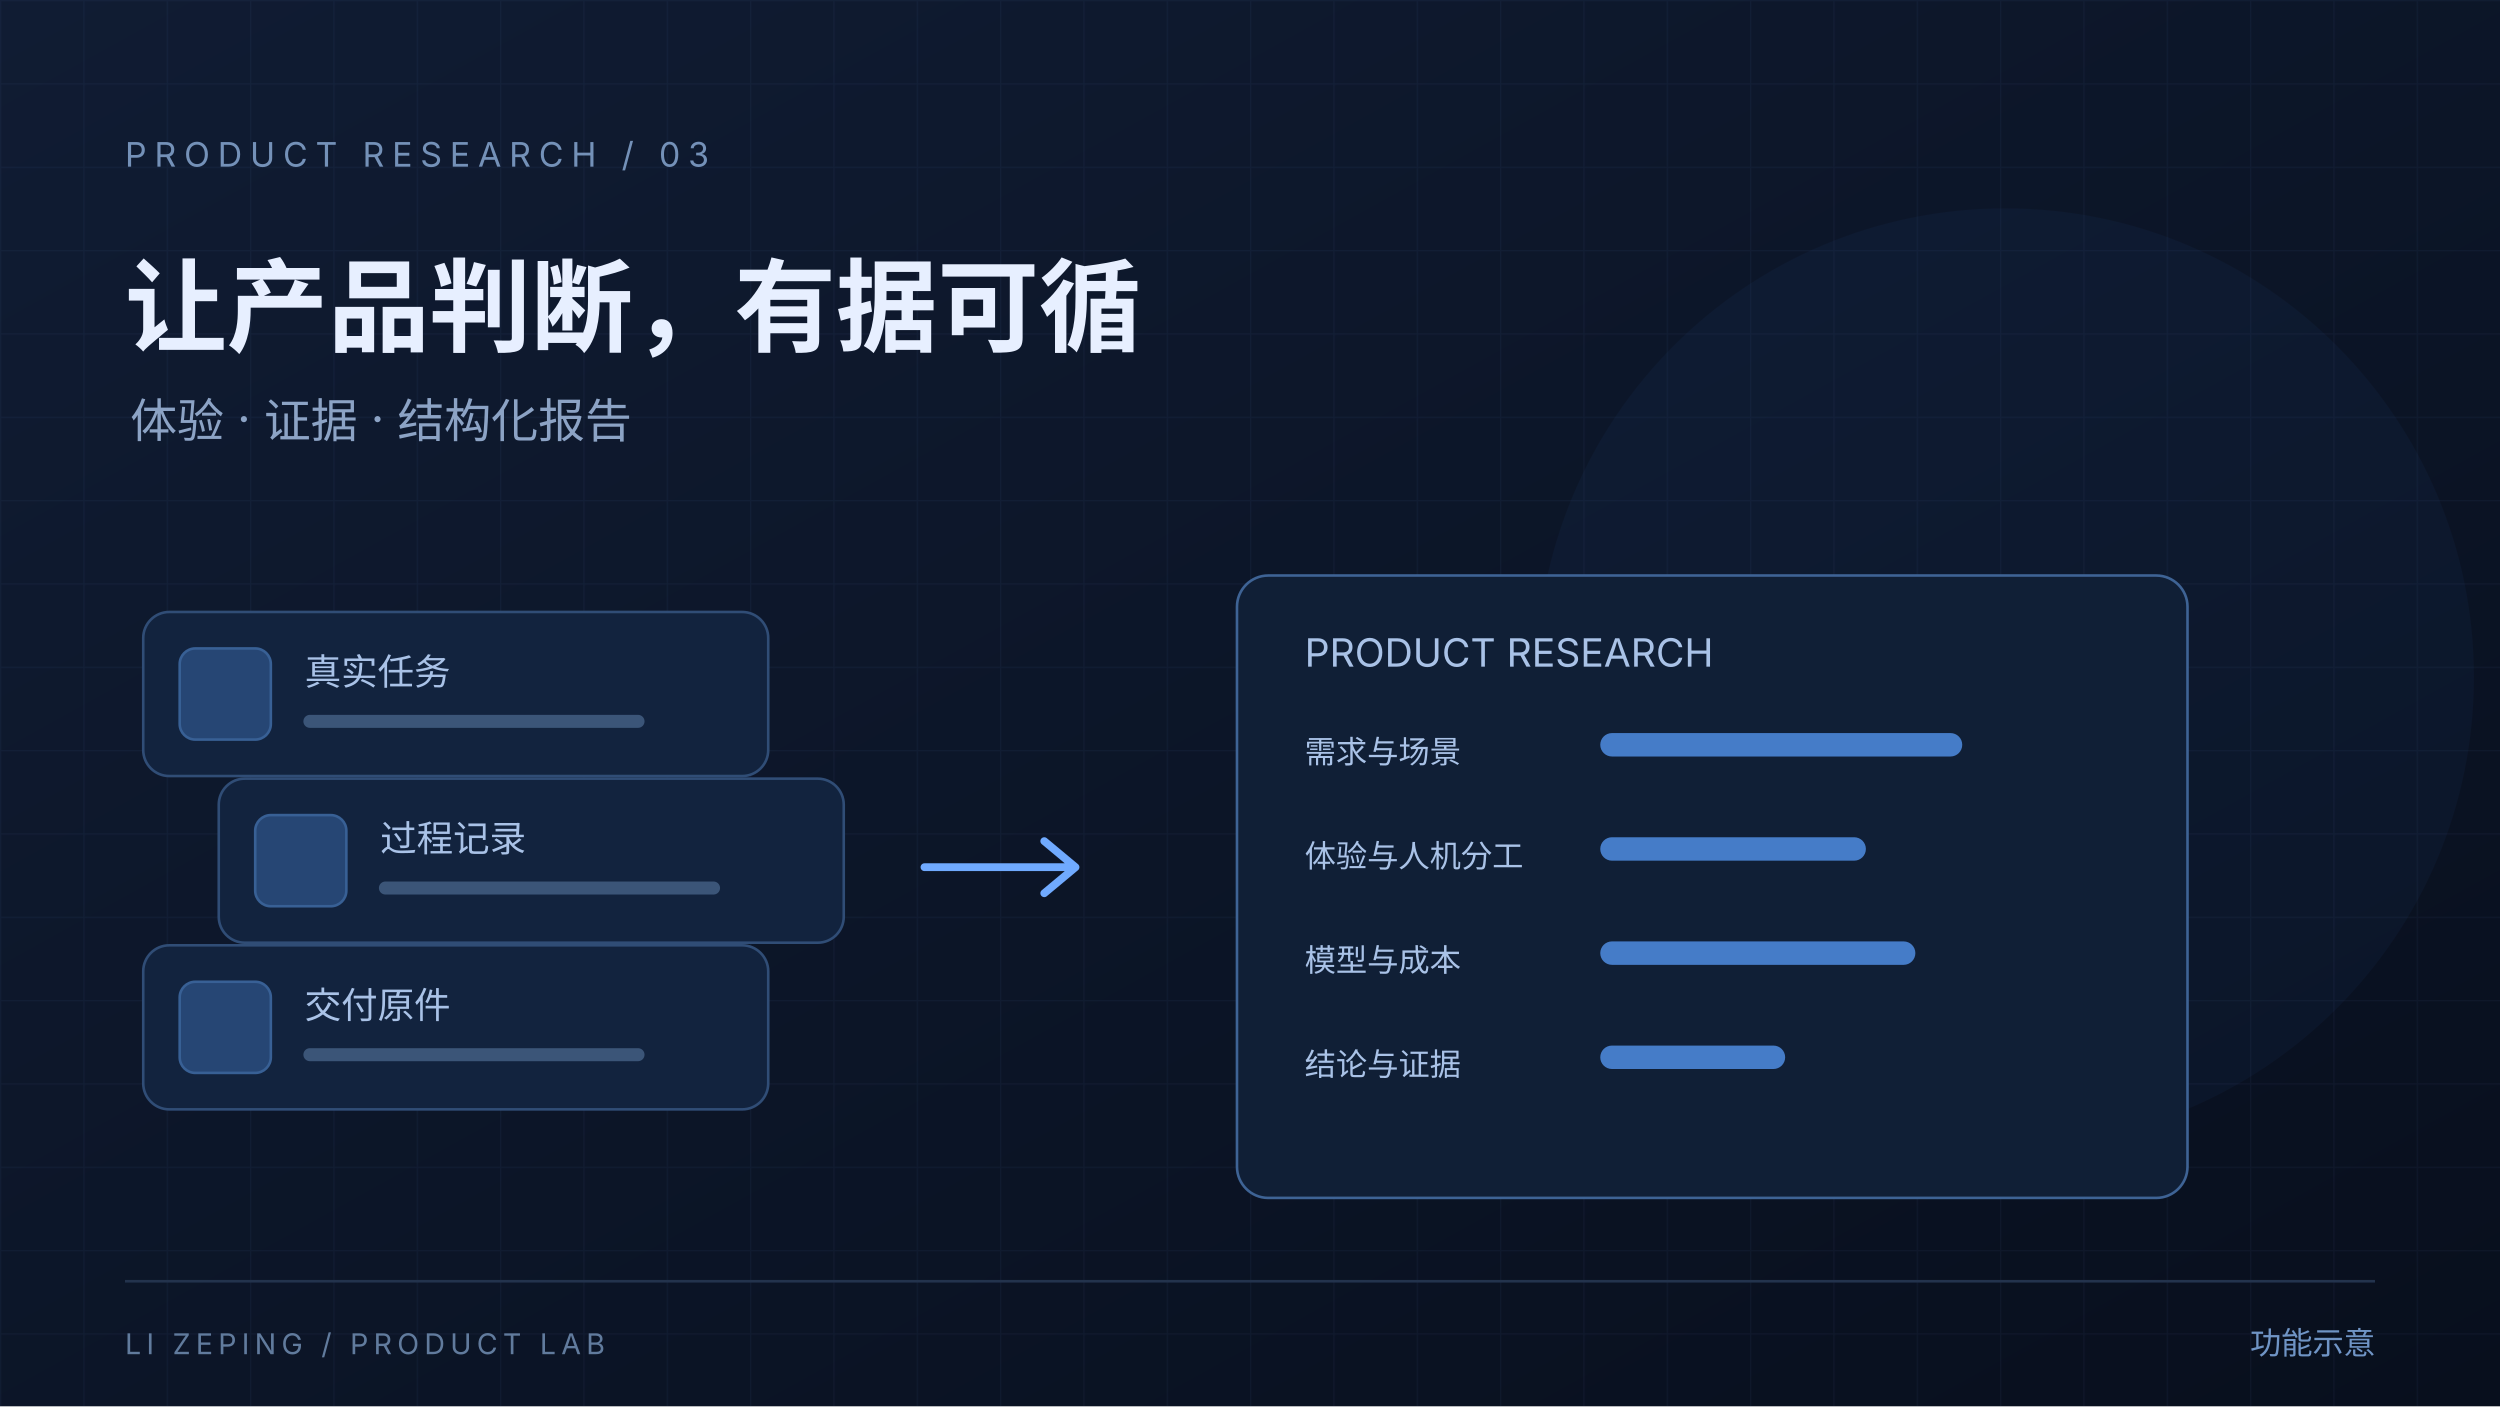
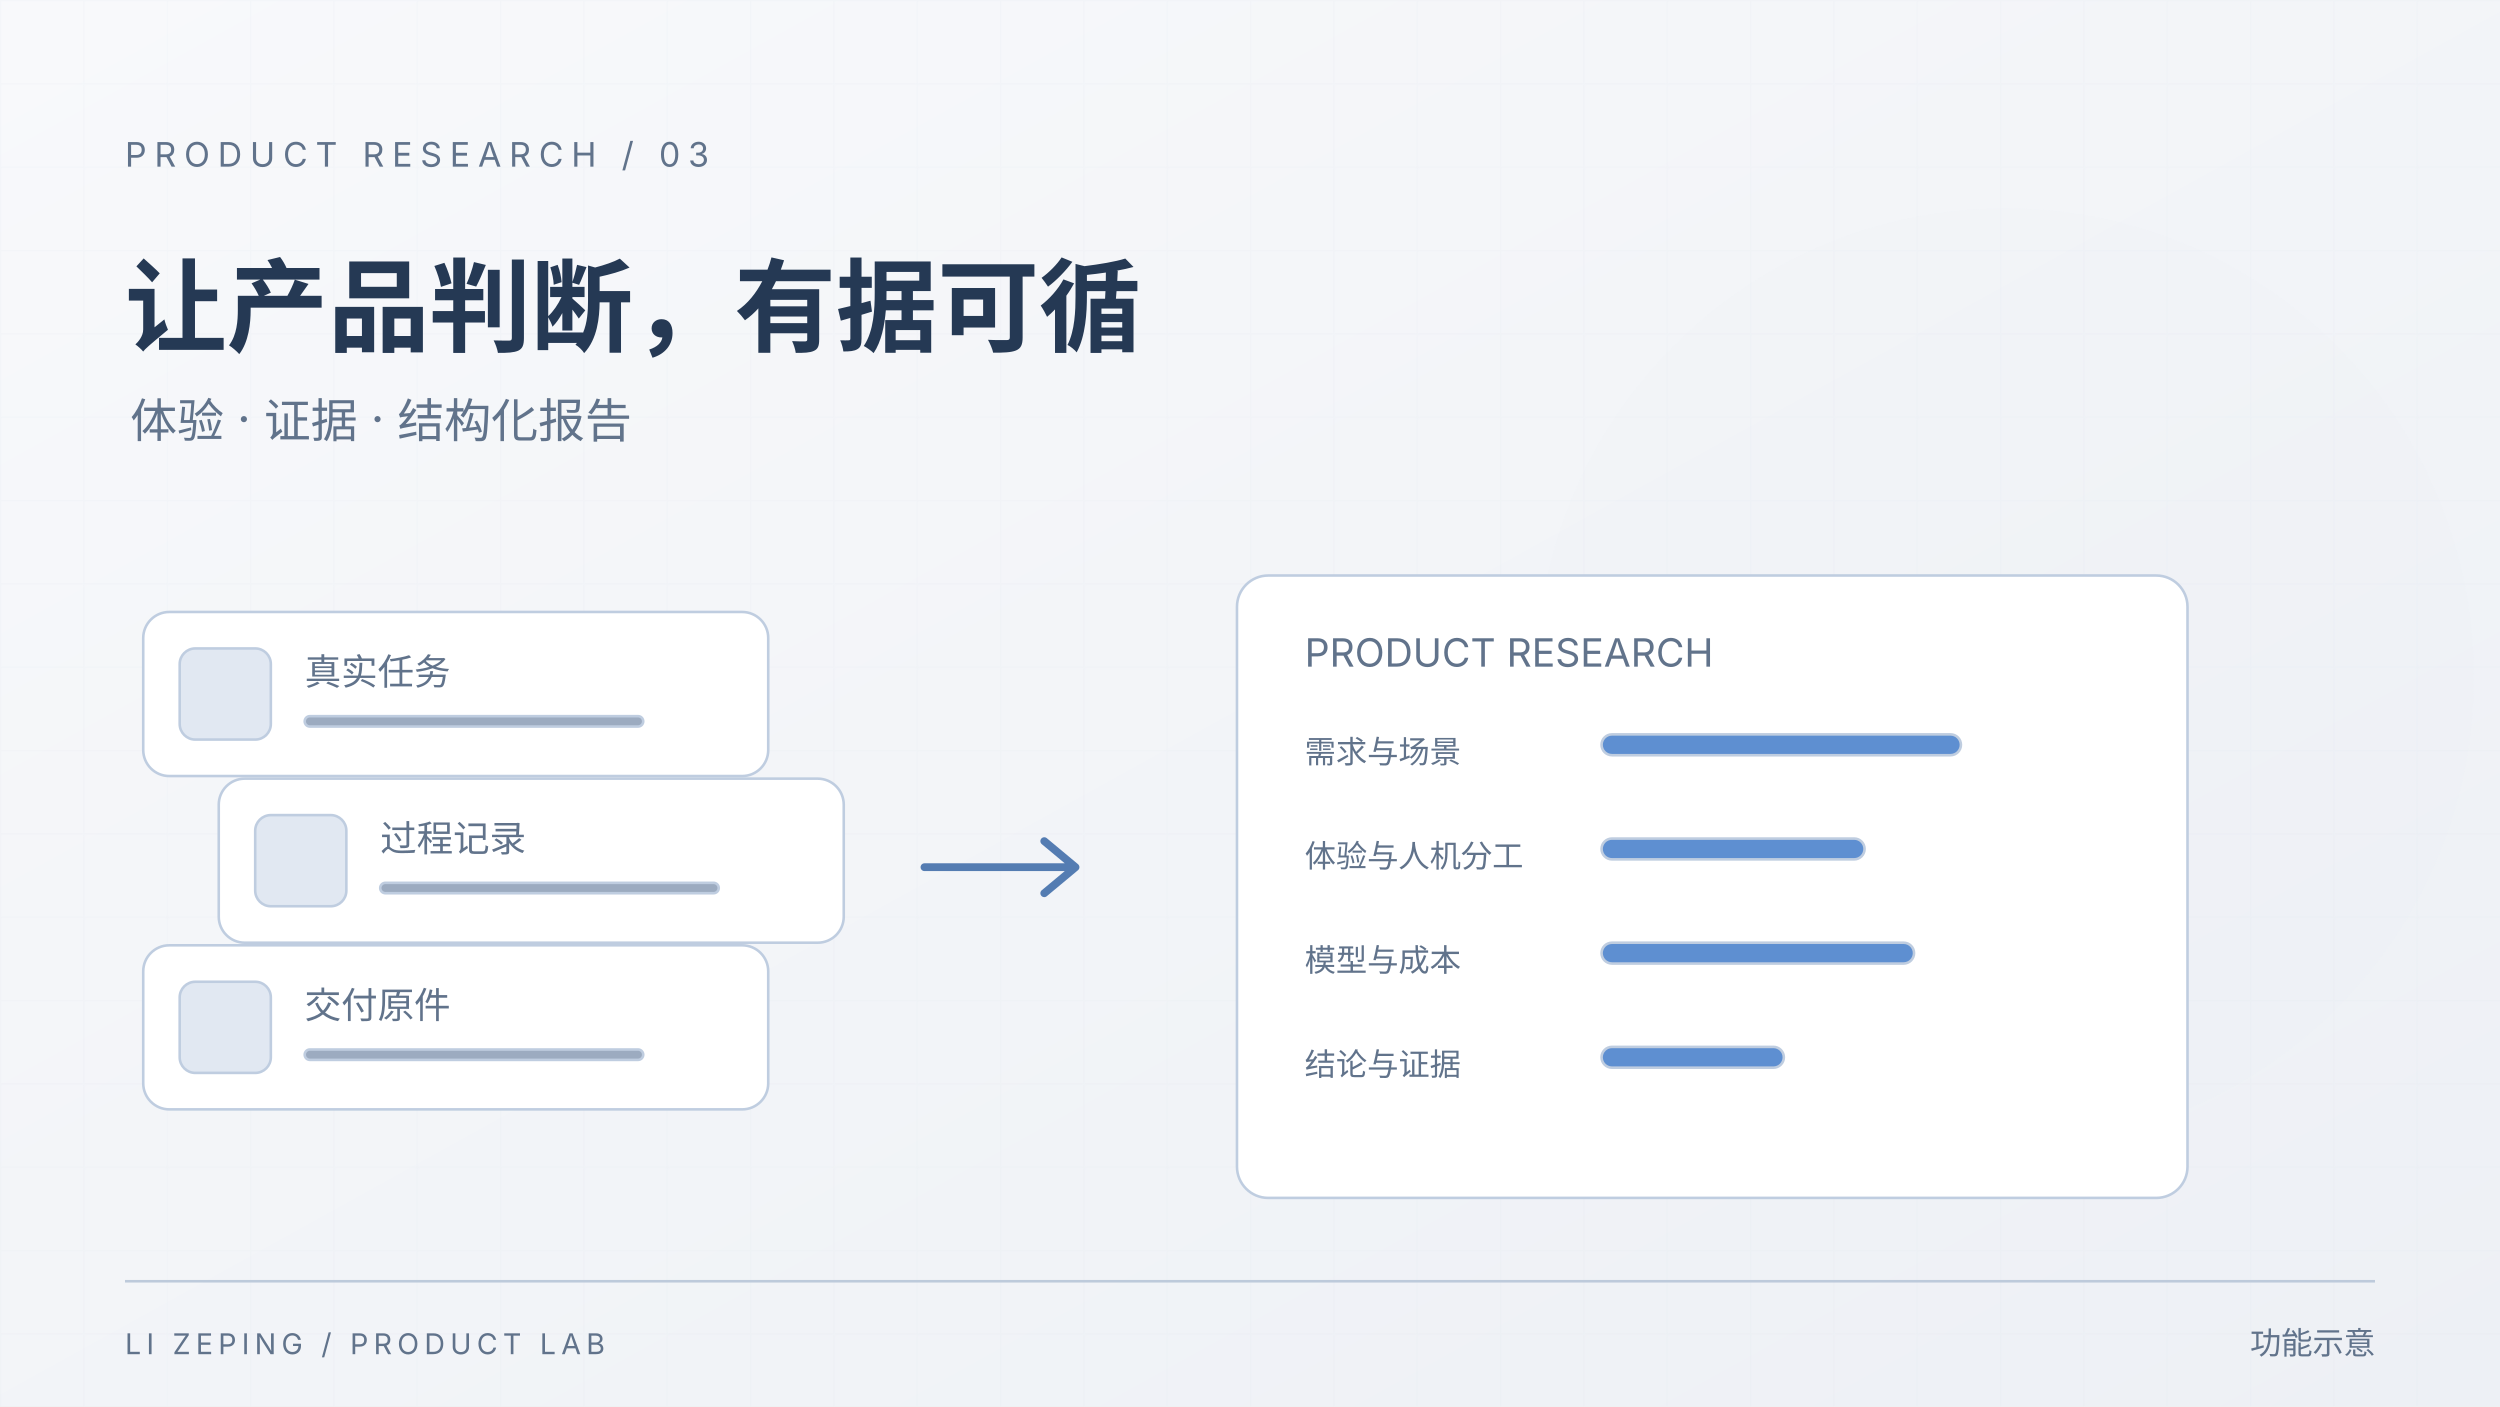
<svg xmlns="http://www.w3.org/2000/svg" width="960" height="540" viewBox="0 0 960 540">
  <defs>
    <linearGradient id="bg" x2="1" y2="1">
-       <stop stop-color="#101c33" />
-       <stop offset="1" stop-color="#080f1d" />
+       <stop stop-color="#f8f9fb" />
+       <stop offset="1" stop-color="#edf0f5" />
    </linearGradient>
    <linearGradient id="accent">
      <stop stop-color="#3c7cf0" />
      <stop offset="1" stop-color="#79b9ff" />
    </linearGradient>
    <pattern id="grid" width="32" height="32" patternUnits="userSpaceOnUse">
-       <path d="M32 0H0V32" fill="none" stroke="#6e9cdd" stroke-opacity=".055" />
+       <path d="M32 0H0V32" fill="none" stroke="#bdcadb" stroke-opacity=".055" />
    </pattern>
  </defs>
  <rect width="960" height="540" fill="url(#bg)" />
  <rect width="960" height="540" fill="url(#grid)" />
-   <circle cx="770" cy="260" r="180" fill="#3163b8" opacity=".06" />
+   <circle cx="770" cy="260" r="180" fill="#d6e3f5" opacity=".06" />
  <g font-family="Inter,PingFang SC,Microsoft YaHei,sans-serif">
-     <text x="48" y="64" fill="#7491b8" font-size="13" letter-spacing="3">PRODUCT RESEARCH / 03</text>
-     <text x="48" y="132" fill="#e7efff" font-size="39" font-weight="600">让产品判断，有据可循</text>
-     <text x="50" y="168" fill="#8ca3c5" font-size="18">体验 · 证据 · 结构化报告</text>
-     <rect x="55" y="235" width="240" height="63" rx="10" fill="#12233e" stroke="#304d76" />
-     <rect x="69" y="249" width="35" height="35" rx="6" fill="#264674" stroke="#386095" />
-     <text x="117" y="263" font-size="14" fill="#a9c2e7">真实任务</text>
-     <rect x="117" y="275" width="130" height="4" rx="2" fill="#3b5578" stroke="#3b5578" />
-     <rect x="84" y="299" width="240" height="63" rx="10" fill="#12233e" stroke="#304d76" />
-     <rect x="98" y="313" width="35" height="35" rx="6" fill="#264674" stroke="#386095" />
-     <text x="146" y="327" font-size="14" fill="#a9c2e7">过程记录</text>
-     <rect x="146" y="339" width="130" height="4" rx="2" fill="#3b5578" stroke="#3b5578" />
-     <rect x="55" y="363" width="240" height="63" rx="10" fill="#12233e" stroke="#304d76" />
-     <rect x="69" y="377" width="35" height="35" rx="6" fill="#264674" stroke="#386095" />
-     <text x="117" y="391" font-size="14" fill="#a9c2e7">交付原件</text>
-     <rect x="117" y="403" width="130" height="4" rx="2" fill="#3b5578" stroke="#3b5578" />
-     <path d="M355 333h58m-12-10 12 10-12 10" fill="none" stroke="#70aaff" stroke-width="3" stroke-linecap="round" stroke-linejoin="round" />
-     <rect x="475" y="221" width="365" height="239" rx="12" fill="#101f36" stroke="#3e6395" />
-     <text x="501" y="256" font-size="15" fill="#a9c2e7">PRODUCT RESEARCH</text>
-     <text x="501" y="293" font-size="12" fill="#a9c2e7">需求与场景</text>
-     <rect x="615" y="282" width="138" height="8" rx="4" fill="#457cc8" stroke="#457cc8" />
-     <text x="501" y="333" font-size="12" fill="#a9c2e7">体验与人机分工</text>
-     <rect x="615" y="322" width="101" height="8" rx="4" fill="#457cc8" stroke="#457cc8" />
-     <text x="501" y="373" font-size="12" fill="#a9c2e7">模型与成本</text>
-     <rect x="615" y="362" width="120" height="8" rx="4" fill="#457cc8" stroke="#457cc8" />
-     <text x="501" y="413" font-size="12" fill="#a9c2e7">结论与证据</text>
-     <rect x="615" y="402" width="70" height="8" rx="4" fill="#457cc8" stroke="#457cc8" />
-     <path d="M48 492H912" stroke="#23334d" />
-     <text x="48" y="520" fill="#617b9d" font-size="11" letter-spacing="2">LI ZEPING / PRODUCT LAB</text>
-     <text x="912" y="520" fill="#6f94c5" font-size="12" text-anchor="end">功能示意</text>
+     <text x="48" y="64" fill="#61738b" font-size="13" letter-spacing="3">PRODUCT RESEARCH / 03</text>
+     <text x="48" y="132" fill="#253954" font-size="39" font-weight="600">让产品判断，有据可循</text>
+     <text x="50" y="168" fill="#61738b" font-size="18">体验 · 证据 · 结构化报告</text>
+     <rect x="55" y="235" width="240" height="63" rx="10" fill="#ffffff" stroke="#bfcde0" />
+     <rect x="69" y="249" width="35" height="35" rx="6" fill="#e1e8f2" stroke="#bfcde0" />
+     <text x="117" y="263" font-size="14" fill="#61738b">真实任务</text>
+     <rect x="117" y="275" width="130" height="4" rx="2" fill="#9cabc0" stroke="#bfcde0" />
+     <rect x="84" y="299" width="240" height="63" rx="10" fill="#ffffff" stroke="#bfcde0" />
+     <rect x="98" y="313" width="35" height="35" rx="6" fill="#e1e8f2" stroke="#bfcde0" />
+     <text x="146" y="327" font-size="14" fill="#61738b">过程记录</text>
+     <rect x="146" y="339" width="130" height="4" rx="2" fill="#9cabc0" stroke="#bfcde0" />
+     <rect x="55" y="363" width="240" height="63" rx="10" fill="#ffffff" stroke="#bfcde0" />
+     <rect x="69" y="377" width="35" height="35" rx="6" fill="#e1e8f2" stroke="#bfcde0" />
+     <text x="117" y="391" font-size="14" fill="#61738b">交付原件</text>
+     <rect x="117" y="403" width="130" height="4" rx="2" fill="#9cabc0" stroke="#bfcde0" />
+     <path d="M355 333h58m-12-10 12 10-12 10" fill="none" stroke="#547cb2" stroke-width="3" stroke-linecap="round" stroke-linejoin="round" />
+     <rect x="475" y="221" width="365" height="239" rx="12" fill="#ffffff" stroke="#bfcde0" />
+     <text x="501" y="256" font-size="15" fill="#61738b">PRODUCT RESEARCH</text>
+     <text x="501" y="293" font-size="12" fill="#61738b">需求与场景</text>
+     <rect x="615" y="282" width="138" height="8" rx="4" fill="#5e8fd1" stroke="#bfcde0" />
+     <text x="501" y="333" font-size="12" fill="#61738b">体验与人机分工</text>
+     <rect x="615" y="322" width="101" height="8" rx="4" fill="#5e8fd1" stroke="#bfcde0" />
+     <text x="501" y="373" font-size="12" fill="#61738b">模型与成本</text>
+     <rect x="615" y="362" width="120" height="8" rx="4" fill="#5e8fd1" stroke="#bfcde0" />
+     <text x="501" y="413" font-size="12" fill="#61738b">结论与证据</text>
+     <rect x="615" y="402" width="70" height="8" rx="4" fill="#5e8fd1" stroke="#bfcde0" />
+     <path d="M48 492H912" stroke="#bdcadb" />
+     <text x="48" y="520" fill="#61738b" font-size="11" letter-spacing="2">LI ZEPING / PRODUCT LAB</text>
+     <text x="912" y="520" fill="#61738b" font-size="12" text-anchor="end">功能示意</text>
  </g>
</svg>
